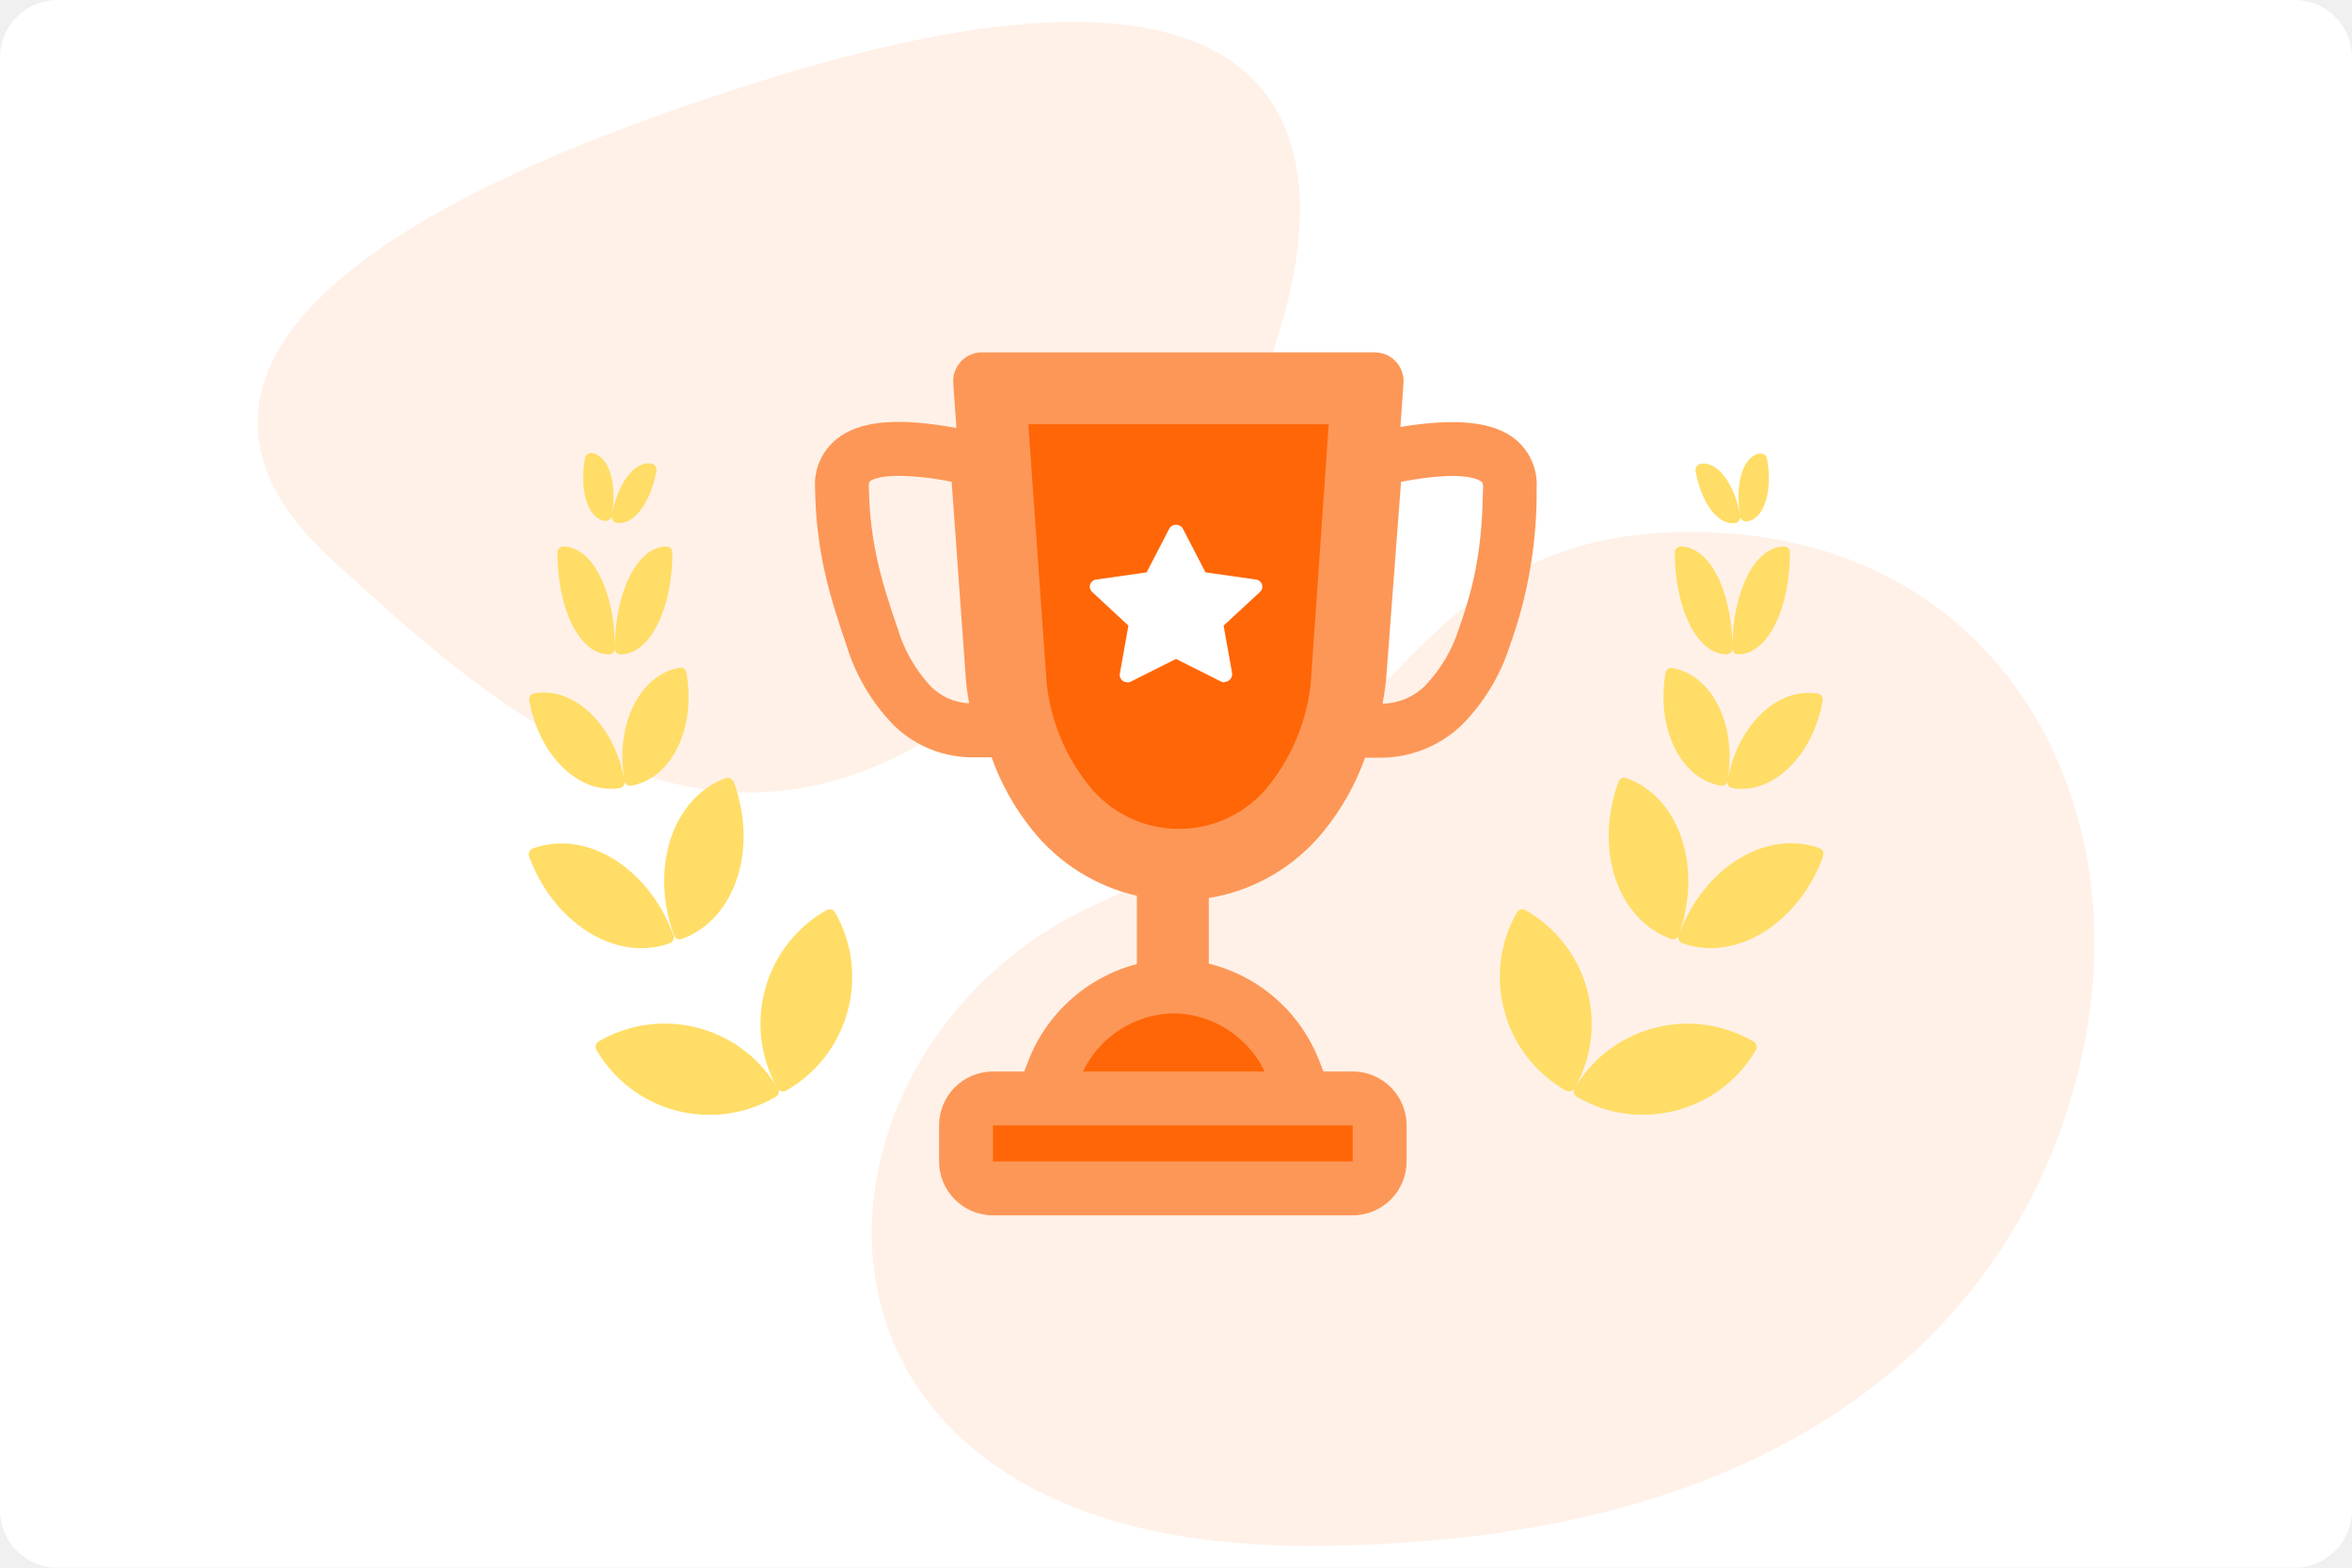
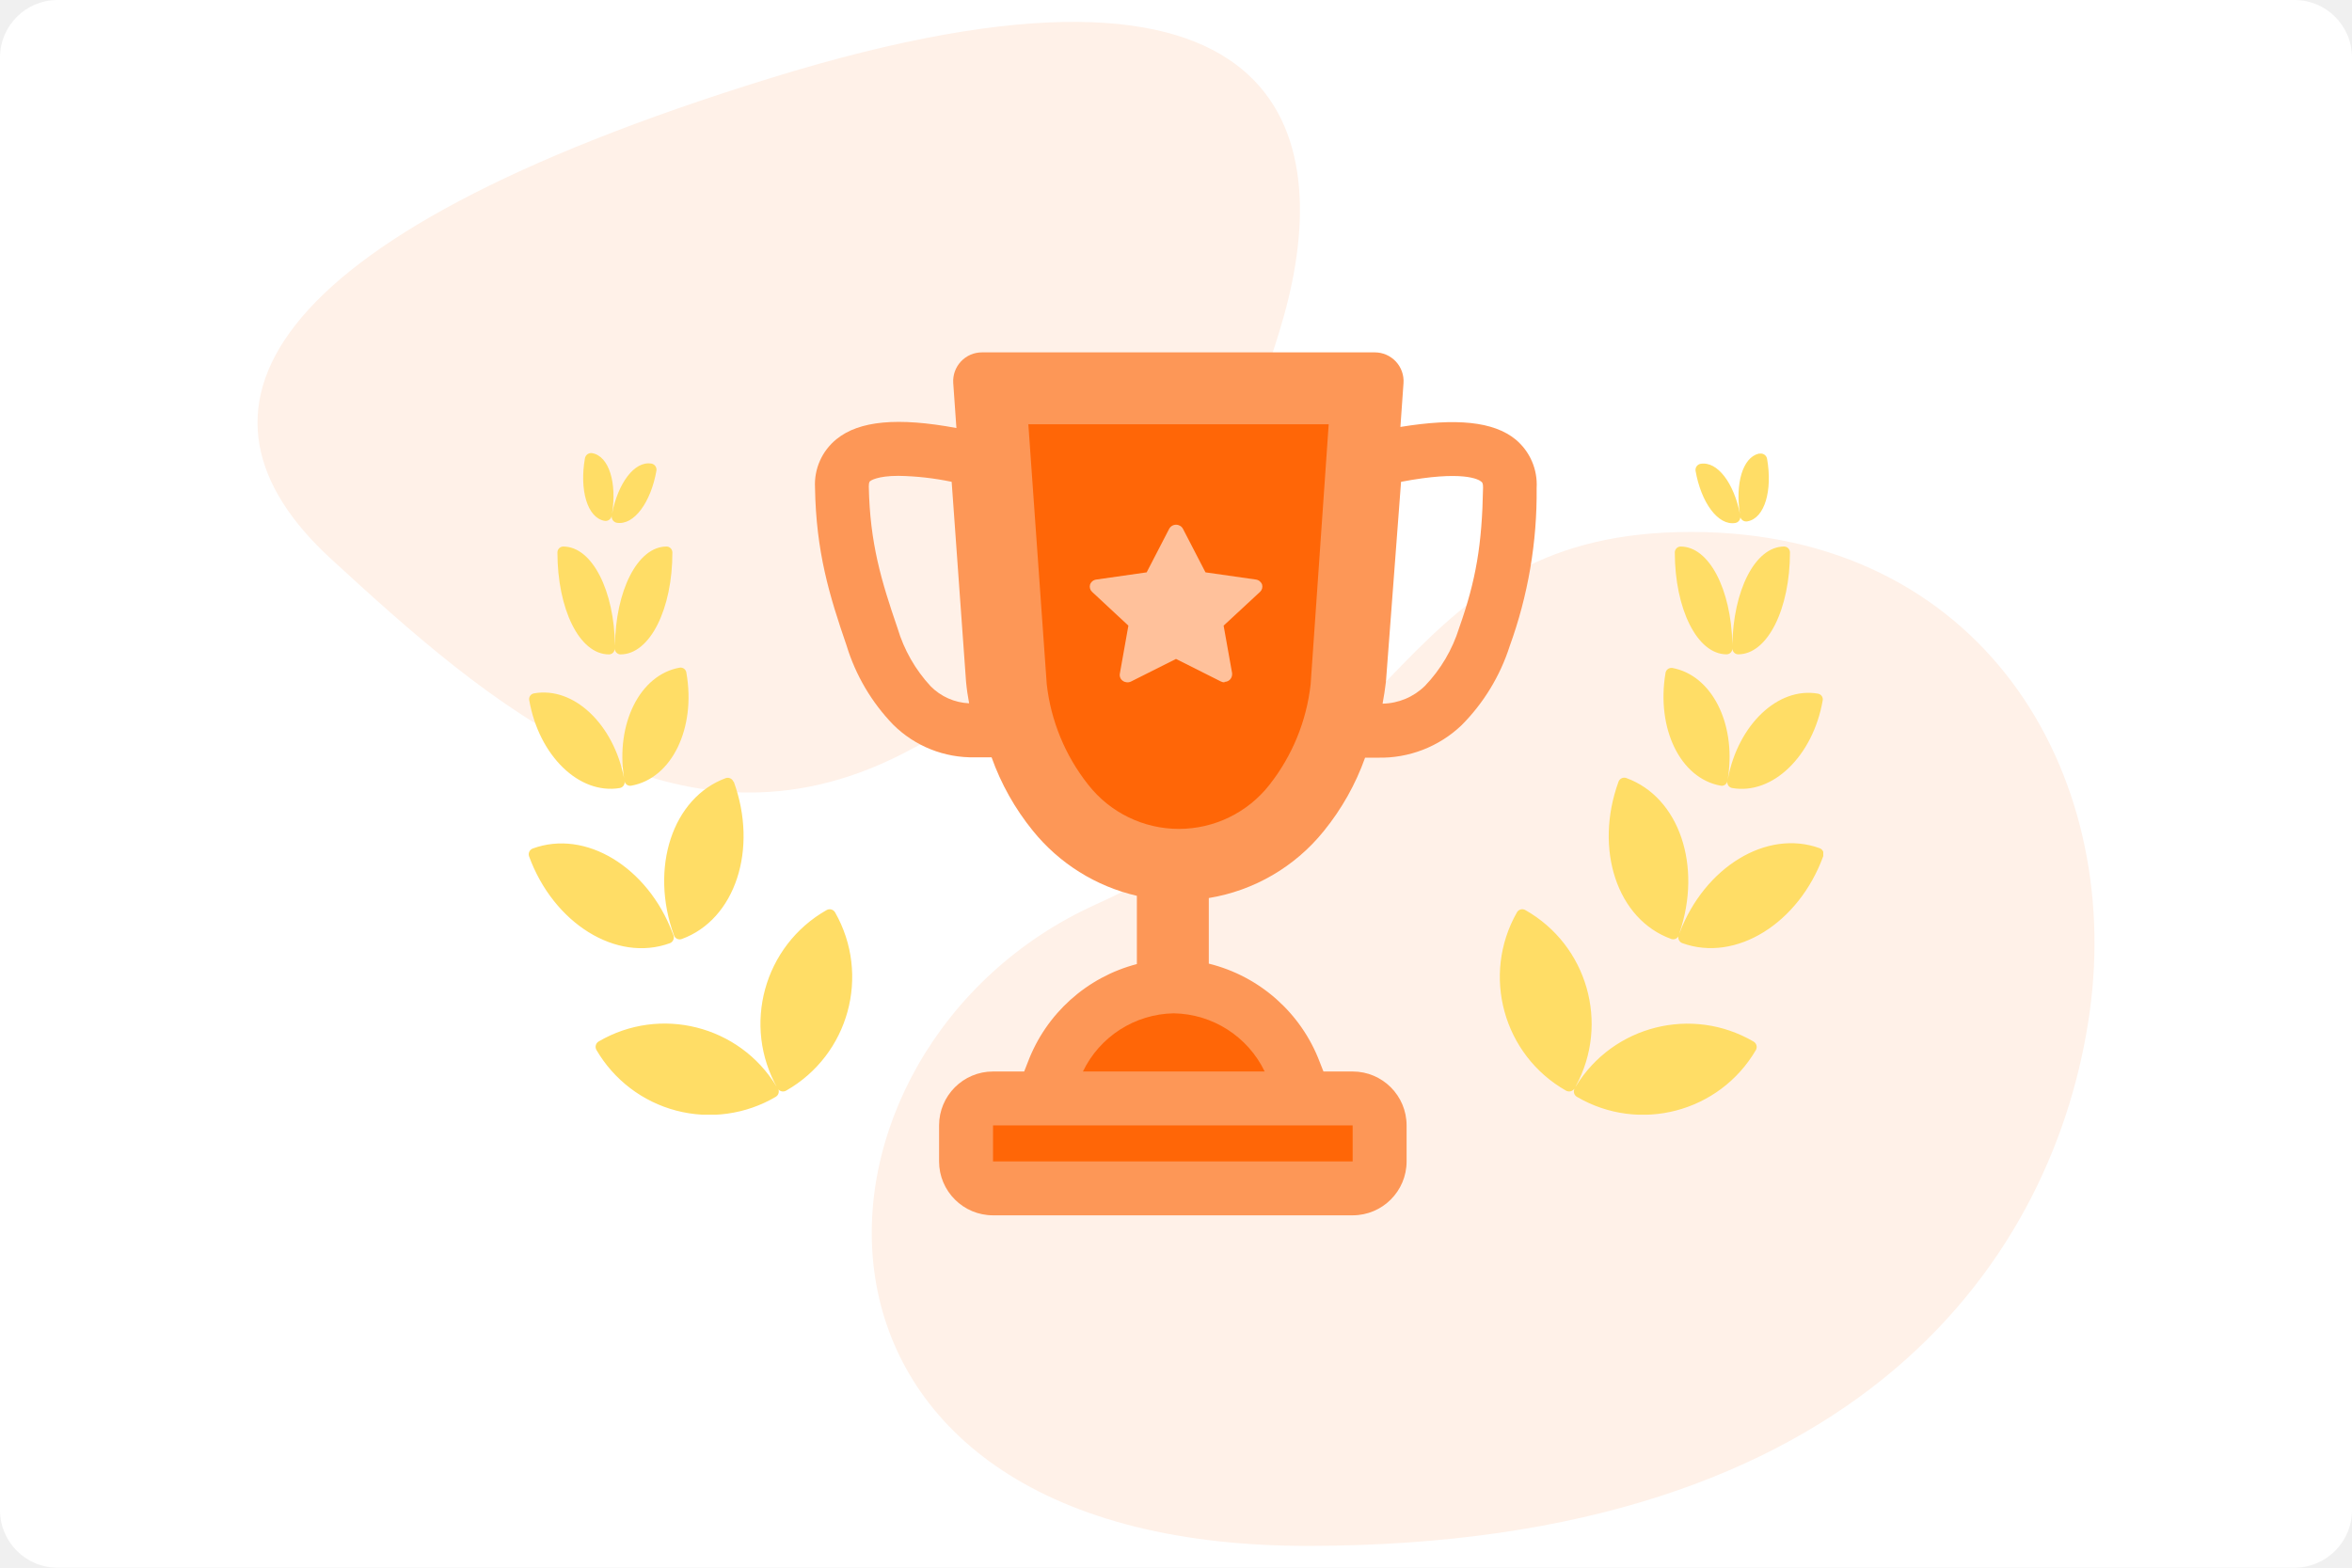
<svg xmlns="http://www.w3.org/2000/svg" xmlns:xlink="http://www.w3.org/1999/xlink" viewBox="0 0 327 218">
  <defs>
    <symbol id="Backdrop" data-name="Backdrop" viewBox="0 0 327 218">
      <rect id="Backdrop-3" data-name="Backdrop" width="327" height="218" rx="8" fill="#fff" />
    </symbol>
    <symbol id="Blob_3-2" data-name="Blob 3" viewBox="0 0 255.4 211.93">
      <path id="Blob" d="M199.34,70.93c40.38,0,60.07,33.41,55.38,66.84s-31.4,74.16-108.78,74.16S73,142.46,116.51,122.75,159,70.93,199.34,70.93ZM71.32,7.82C144-14.65,149.61,16,142.74,40.75s-21.5,44.85-53,61S32,94.7,10.16,74.62-1.35,30.29,71.32,7.82Z" fill="#fff1e8" fill-rule="evenodd" />
    </symbol>
    <symbol id="Trophy" data-name="Trophy" viewBox="0 0 100.38 120">
      <path d="M97.39,12.1c-3.06-2.49-8.22-3-16-1.73l.43-6.09a4,4,0,0,0-4-4.28H23.22a4,4,0,0,0-4,4.28l.44,6.24C11.49,9,6.14,9.51,3,12.06a8.09,8.09,0,0,0-3,6.71c.15,9,2,15.05,4.39,22a27.3,27.3,0,0,0,6.48,11,15.63,15.63,0,0,0,11.38,4.54h2.3a34.59,34.59,0,0,0,5.72,10.19,26.15,26.15,0,0,0,14.48,9.07v9.49A22.18,22.18,0,0,0,29.58,98.73l-.5,1.27H24.75a7.5,7.5,0,0,0-7.5,7.5v5a7.5,7.5,0,0,0,7.5,7.5h50a7.5,7.5,0,0,0,7.5-7.5v-5a7.5,7.5,0,0,0-7.5-7.5H70.69l-.5-1.27A22.17,22.17,0,0,0,54.75,85V75.88a25.91,25.91,0,0,0,16-9.33,34.61,34.61,0,0,0,5.73-10.19h1.75a16.33,16.33,0,0,0,11.65-4.5,27.44,27.44,0,0,0,6.7-11,62.49,62.49,0,0,0,3.75-22A8.15,8.15,0,0,0,97.39,12.1ZM16.07,46.42a20.46,20.46,0,0,1-4.59-8.05c-2.25-6.56-3.85-11.82-4-19.72h0c0-.59.12-.69.19-.75s1-.73,3.93-.73A39.35,39.35,0,0,1,19,18l2,27.8c.1,1.06.25,2.07.43,3A8,8,0,0,1,16.07,46.42Zm73.49-8.11a20.43,20.43,0,0,1-4.75,8.06,8.62,8.62,0,0,1-5.9,2.48c.19-1,.34-2,.47-3.07L81.48,18c8.62-1.64,10.81-.34,11.18,0,.09.07.23.19.22.8C92.74,26.74,91.9,31.68,89.56,38.31Z" fill="#fd9757" />
      <path d="M62.52,100H37.25a14.3,14.3,0,0,1,12.63-8.09A14.31,14.31,0,0,1,62.52,100Zm-37.77,7.5v5h50v-5ZM38,60.14a16,16,0,0,0,25.18,0,27.53,27.53,0,0,0,5.73-14L71.42,10H29.66l2.56,36.15A27.45,27.45,0,0,0,38,60.14Z" fill="#ff6607" />
    </symbol>
    <symbol id="Wreath" data-name="Wreath" viewBox="0 0 179.99 92.01">
      <path d="M168.46,8.8a.85.85,0,0,1-.68.92c-2.44.43-4.78-2.89-5.54-7.22a.86.86,0,0,1,.67-1c2.39-.42,4.67,2.75,5.49,6.94l0,.25,0-.26c-.65-4.11.35-7.8,2.62-8.35l.16,0a.88.88,0,0,1,1,.74c.76,4.33-.3,8.25-2.74,8.68a.87.87,0,0,1-1-.63l0-.11Zm-157.9.63C8.12,9,7.06,5.08,7.82.75a.88.88,0,0,1,1-.74c2.38.42,3.45,4.18,2.78,8.39l0,.26,0-.25c.82-4.19,3.1-7.36,5.49-6.94a.86.86,0,0,1,.67,1c-.76,4.33-3.1,7.65-5.54,7.22a.88.88,0,0,1-.67-1A.86.86,0,0,1,10.56,9.43Zm164,3.57a.82.82,0,0,1,.8.83c0,7.76-3.07,14.16-7.2,14.16a.81.81,0,0,1-.8-.83.82.82,0,0,1-.81.83c-4.13,0-7.2-6.4-7.2-14.16a.82.82,0,0,1,.8-.83c4,0,7,6,7.2,13.43v.37C167.44,19.2,170.48,13,174.55,13ZM19.18,13a.82.82,0,0,1,.8.83C20,21.59,16.9,28,12.77,28a.82.82,0,0,1-.8-.83.81.81,0,0,1-.8.83C7,28,4,21.59,4,13.83a.82.82,0,0,1,.8-.83c4.06,0,7.11,6.2,7.2,13.8v0C12.07,19.2,15.11,13,19.18,13Zm139.7,16.88h.1c5.49,1,8.83,7.64,7.8,15l-.05.35-.06.34.07-.34c1.45-7.45,6.95-12.75,12.52-11.77a.81.81,0,0,1,.64,1c-1.35,7.64-6.93,13.12-12.59,12.12a.82.82,0,0,1-.64-1,.8.8,0,0,1-.92.68c-5.66-1-9-8-7.69-15.69A.82.82,0,0,1,158.88,29.88Zm-136.95.69c1.35,7.64-2,14.7-7.69,15.69a.8.8,0,0,1-.92-.68.82.82,0,0,1-.64,1C7,47.54,1.44,42.06.09,34.42a.81.81,0,0,1,.64-1c5.57-1,11.08,4.32,12.53,11.77l.06.34-.06-.34c-1.18-7.5,2.18-14.37,7.75-15.35A.81.81,0,0,1,21.93,30.57ZM151.52,45.71a.85.85,0,0,1,1.08-.52C160,47.87,163.17,57.48,160,66.72l-.12.34,0,.1a.85.85,0,0,1-1,.42C151.3,64.87,148.12,55.06,151.52,45.71Zm-123,0c3.4,9.35.22,19.16-7.24,21.87a.84.84,0,0,1-1.08-.52c-3.4-9.35-.22-19.15,7.24-21.87A.85.85,0,0,1,28.47,45.71Zm131.5,21c3.48-9.14,12.11-14.44,19.47-11.76a.86.86,0,0,1,.5,1.1c-3.4,9.34-12.15,14.81-19.6,12.1a.85.85,0,0,1-.53-1l0-.1ZM20,66.72l.13.34a.86.86,0,0,1-.5,1.1C12.2,70.87,3.45,65.4.05,56.06A.86.86,0,0,1,.55,55C7.91,52.28,16.54,57.58,20,66.72ZM137.4,63.87a.85.85,0,0,1,1.18-.31,18.18,18.18,0,0,1,7,24.49l-.17.3-.06.09a.88.88,0,0,1-1.13.22A18.18,18.18,0,0,1,137.4,63.87Zm-94.8,0a18.18,18.18,0,0,1-6.8,24.79.87.87,0,0,1-1.19-.31,18.18,18.18,0,0,1,6.8-24.79A.87.87,0,0,1,42.6,63.87Zm103,24.18a18.19,18.19,0,0,1,24.7-6.21.87.87,0,0,1,.32,1.18,18.18,18.18,0,0,1-24.87,6.51.86.86,0,0,1-.37-1.08l0-.1Zm-111.11,0,.17.3a.86.86,0,0,1-.32,1.18A18.18,18.18,0,0,1,9.42,83a.87.87,0,0,1,.32-1.18A18.19,18.19,0,0,1,34.44,88.05Z" fill="#fd6" />
    </symbol>
  </defs>
  <g id="Milestone_Trophy_Default" data-name="Milestone Trophy Default">
    <use width="327" height="218" xlink:href="#Backdrop" />
    <use width="255.4" height="211.93" transform="translate(35.8 3.04)" xlink:href="#Blob_3-2" />
    <use width="100.38" height="120" transform="translate(113.31 49)" xlink:href="#Trophy" />
    <use width="179.99" height="92.01" transform="translate(73.5 63)" xlink:href="#Wreath" />
-     <path d="M170.25,94.89a1.11,1.11,0,0,1-.5-.12l-6.25-3.14-6.25,3.14a1.12,1.12,0,0,1-1.13-.08,1,1,0,0,1-.43-1L156.88,87l-5.06-4.71a1,1,0,0,1-.27-1,1.07,1.07,0,0,1,.87-.7l7-1,3.13-6.05a1.09,1.09,0,0,1,1.92,0l3.13,6.05,7,1a1.07,1.07,0,0,1,.87.7,1,1,0,0,1-.27,1L170.12,87l1.18,6.6a.83.83,0,0,1,0,.22,1.05,1.05,0,0,1-1.07,1Z" fill="#fff" fill-rule="evenodd" />
+     <path d="M170.25,94.89a1.11,1.11,0,0,1-.5-.12l-6.25-3.14-6.25,3.14a1.12,1.12,0,0,1-1.13-.08,1,1,0,0,1-.43-1L156.88,87l-5.06-4.71a1,1,0,0,1-.27-1,1.07,1.07,0,0,1,.87-.7l7-1,3.13-6.05a1.09,1.09,0,0,1,1.92,0l3.13,6.05,7,1a1.07,1.07,0,0,1,.87.7,1,1,0,0,1-.27,1L170.12,87l1.18,6.6a.83.83,0,0,1,0,.22,1.05,1.05,0,0,1-1.07,1Z" fill="#ffc19b" fill-rule="evenodd" />
  </g>
</svg>
